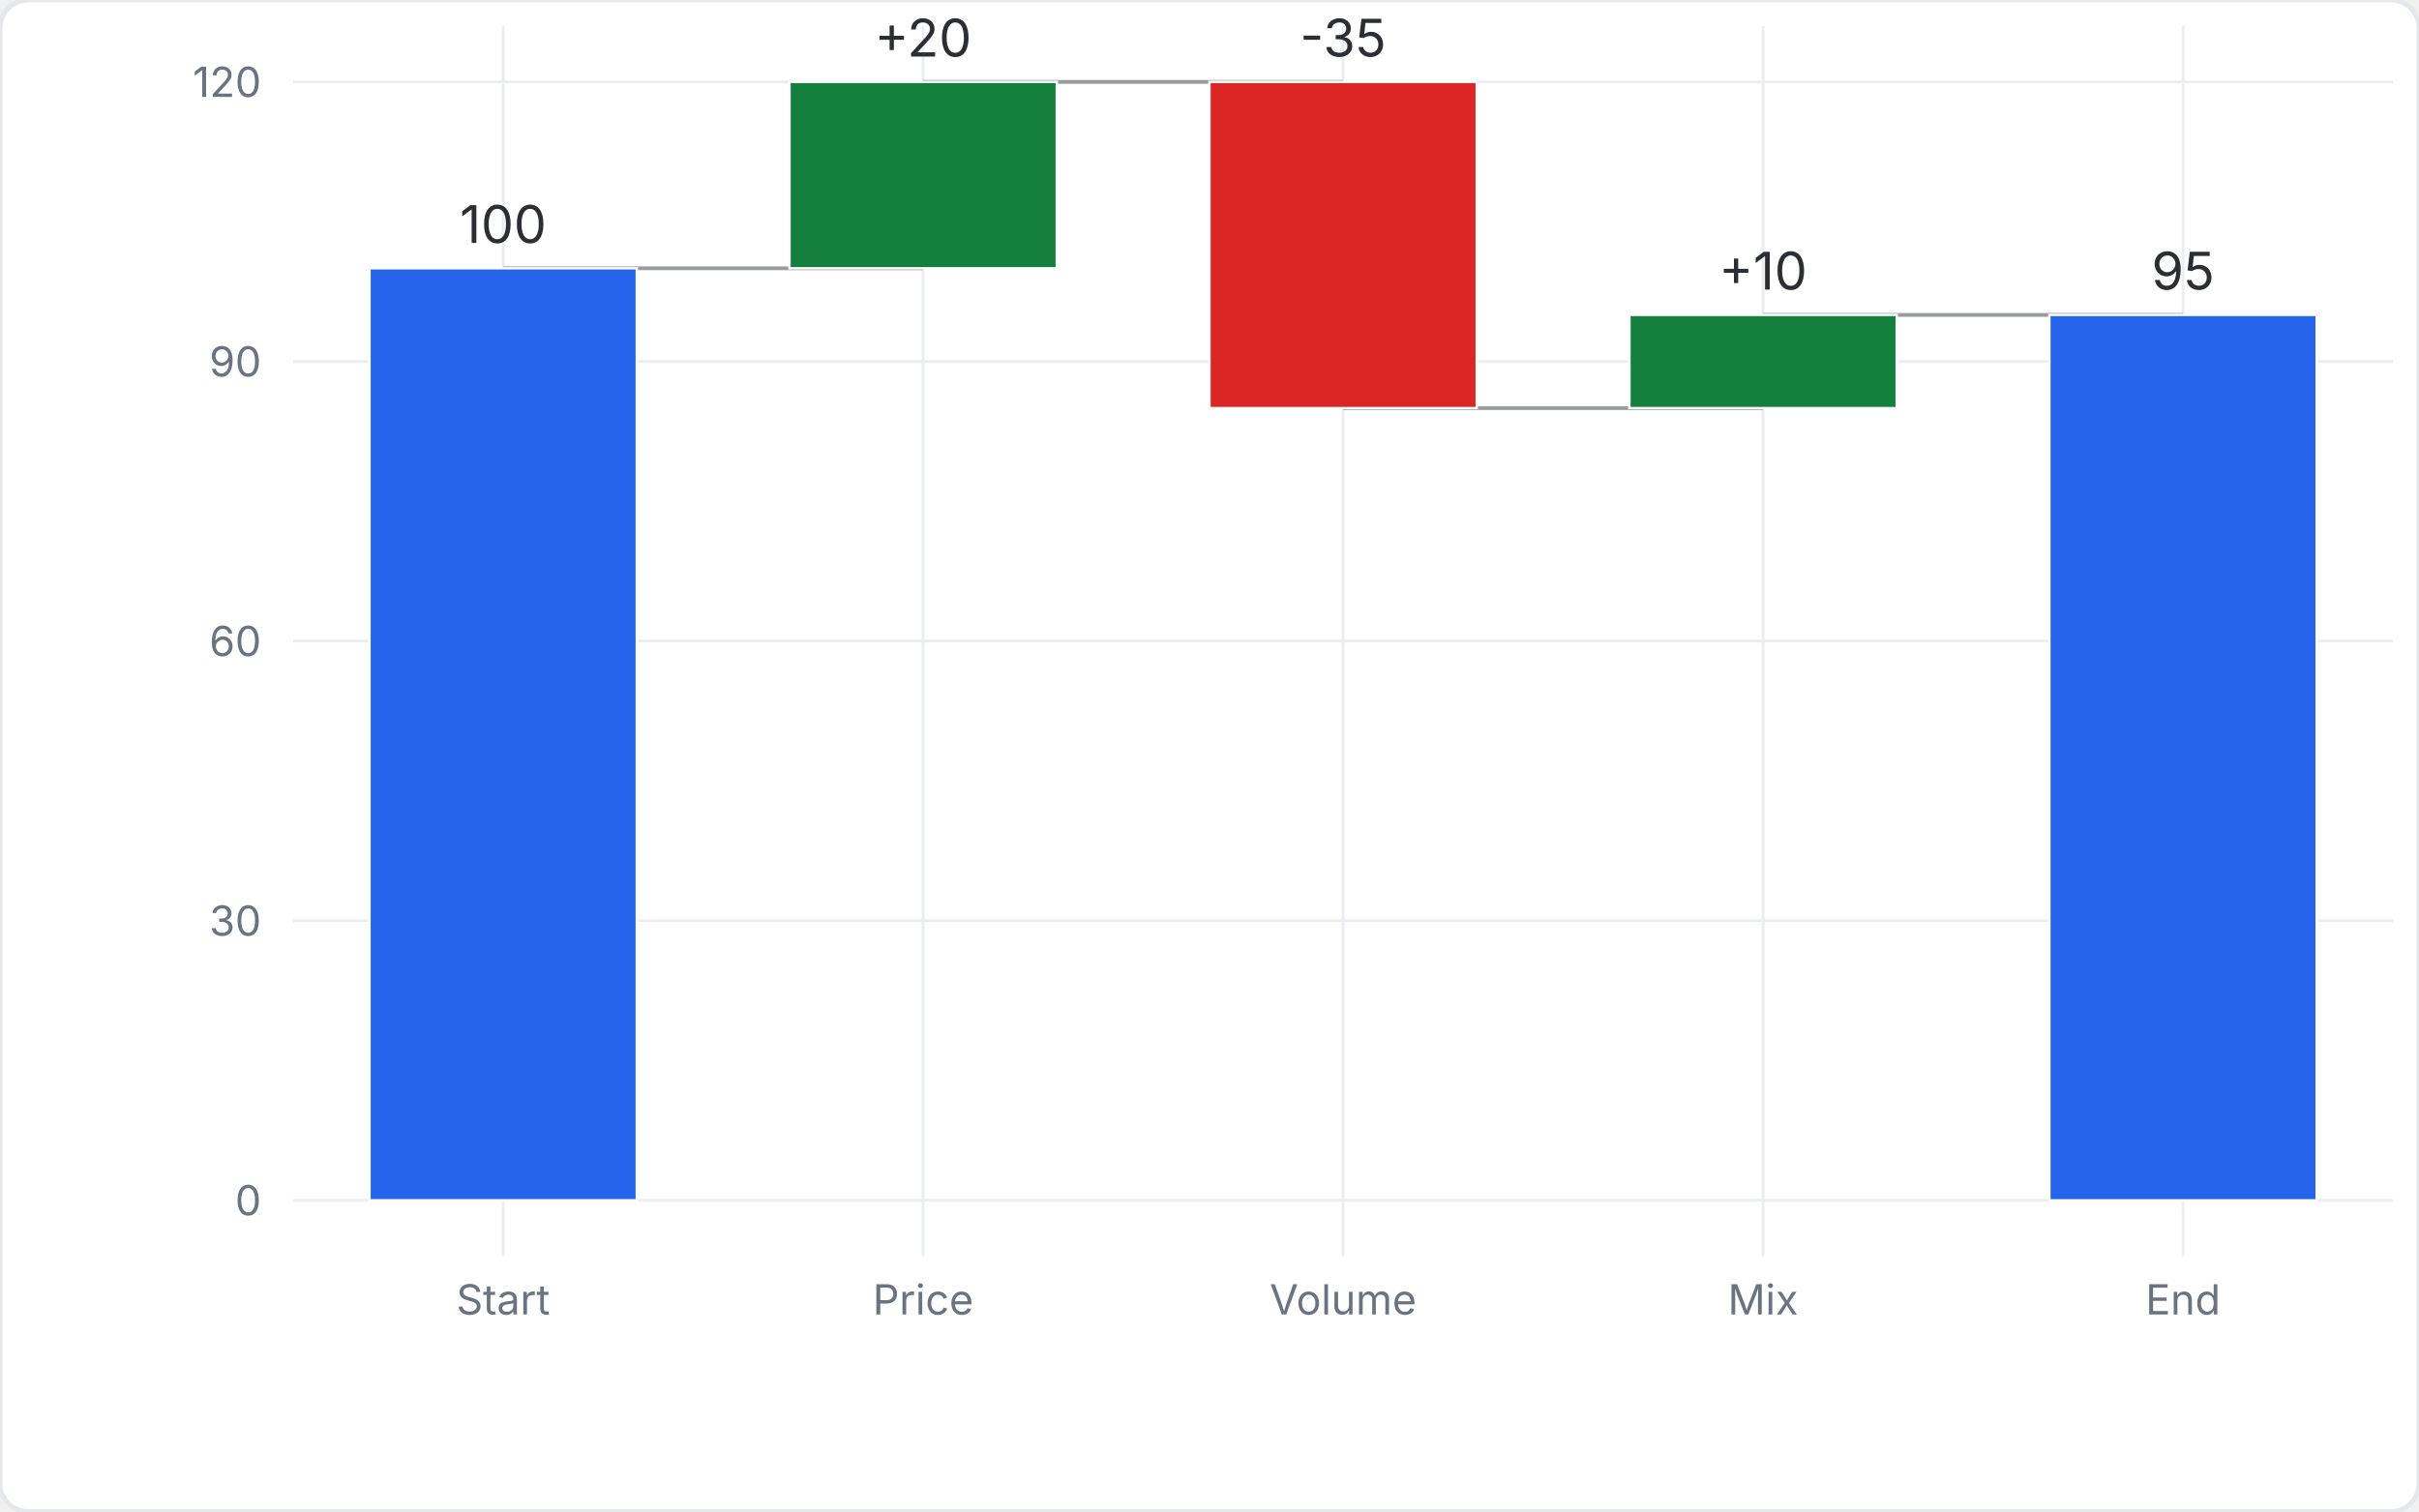
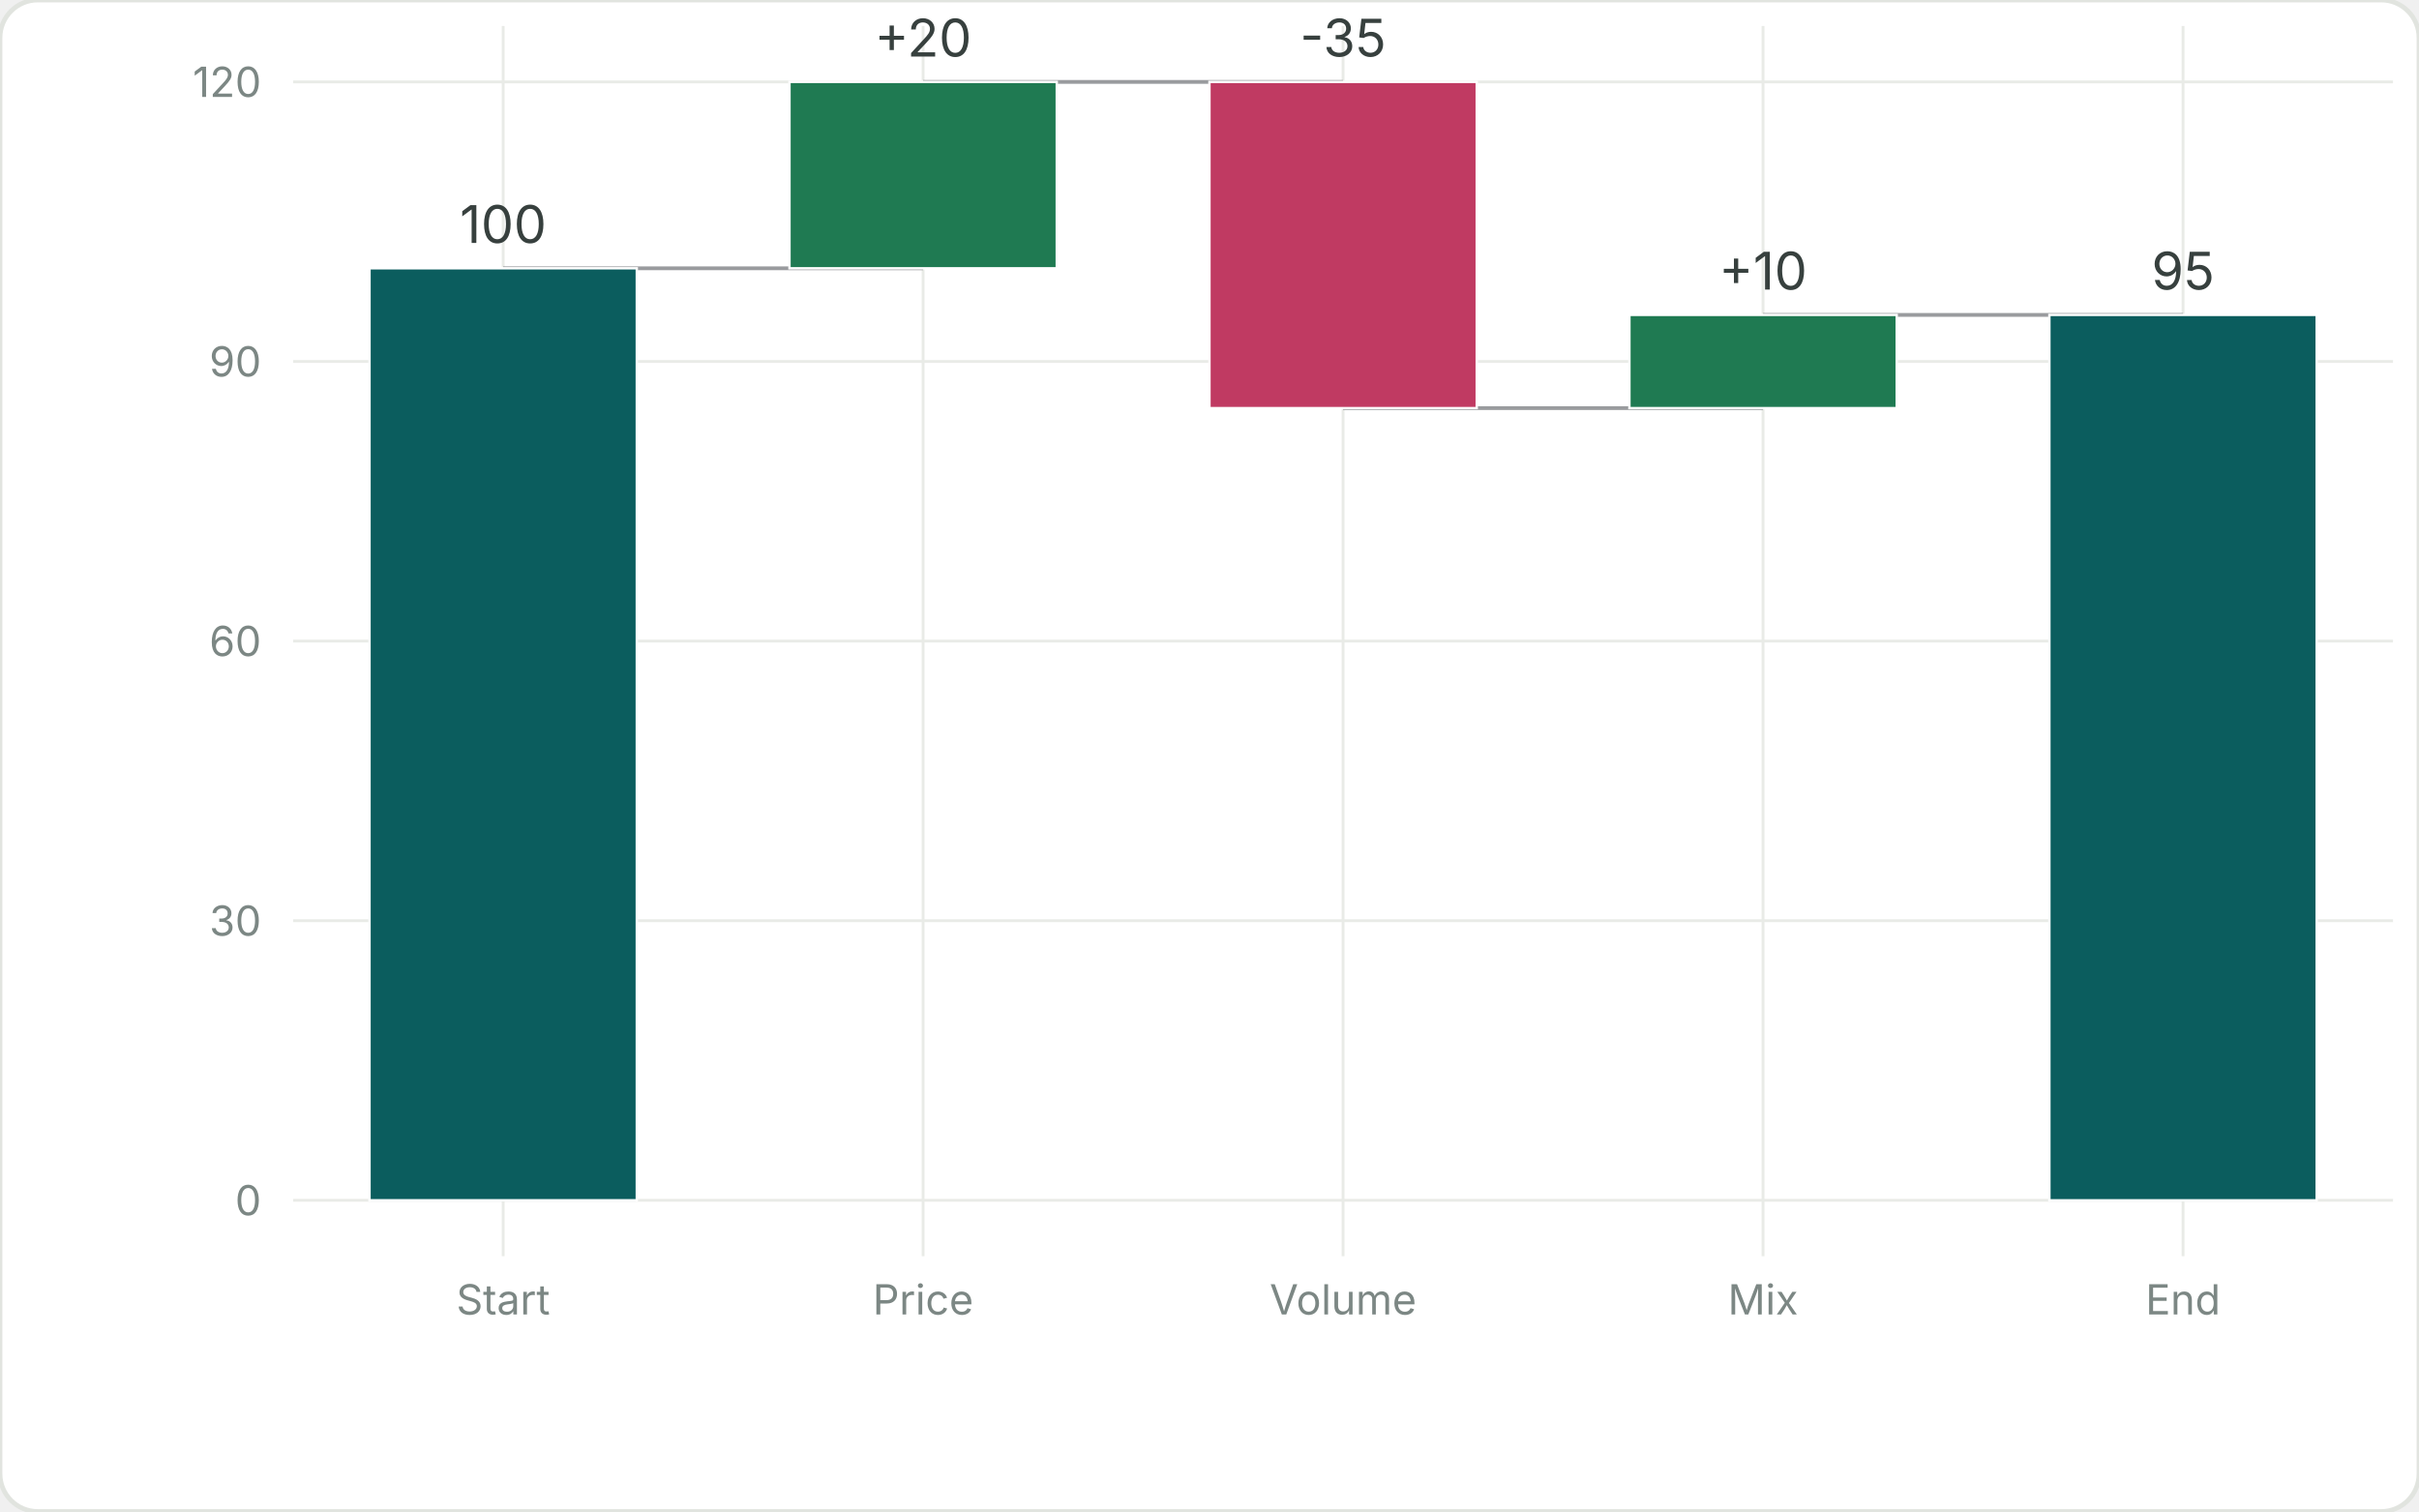
- <svg xmlns="http://www.w3.org/2000/svg" width="512.0" height="320.0" viewBox="16.0 16.0 512.0 320.0" data-theme="light" data-variant="light">
-   <rect x="16.0" y="16.0" width="512.0" height="320.0" rx="6" fill="#ffffff" stroke="#e5e7eb" stroke-width="1" />
+ <svg xmlns="http://www.w3.org/2000/svg" width="512.0" height="320.0" viewBox="16.0 16.0 512.0 320.0" data-theme="site" data-variant="light">
+   <rect x="16.0" y="16.0" width="512.0" height="320.0" rx="8" fill="#ffffff" stroke="#e1e4df" stroke-width="1" />
  <svg x="16.0" y="16.0" width="512" height="320" viewBox="0 0 512 320">
    <svg x="0.00" y="0.00" width="512" height="306" viewBox="0 0 512 306" data-plot="62.05 5.50 444.45 260.45" data-ydomain="-6 126" data-xlevels="[&quot;Start&quot;,&quot;Price&quot;,&quot;Volume&quot;,&quot;Mix&quot;,&quot;End&quot;]">
-       <polyline points="106.50,5.50 106.50,265.95" fill="none" stroke="#ECEDF0" stroke-width="0.60" />
-       <polyline points="195.38,5.50 195.38,265.95" fill="none" stroke="#ECEDF0" stroke-width="0.60" />
-       <polyline points="284.27,5.50 284.27,265.95" fill="none" stroke="#ECEDF0" stroke-width="0.60" />
-       <polyline points="373.16,5.50 373.16,265.95" fill="none" stroke="#ECEDF0" stroke-width="0.60" />
-       <polyline points="462.06,5.50 462.06,265.95" fill="none" stroke="#ECEDF0" stroke-width="0.60" />
-       <polyline points="62.05,254.11 506.50,254.11" fill="none" stroke="#ECEDF0" stroke-width="0.60" />
-       <polyline points="62.05,194.92 506.50,194.92" fill="none" stroke="#ECEDF0" stroke-width="0.60" />
-       <polyline points="62.05,135.72 506.50,135.72" fill="none" stroke="#ECEDF0" stroke-width="0.60" />
-       <polyline points="62.05,76.53 506.50,76.53" fill="none" stroke="#ECEDF0" stroke-width="0.60" />
-       <polyline points="62.05,17.34 506.50,17.34" fill="none" stroke="#ECEDF0" stroke-width="0.60" />
-       <text x="106.50" y="275.10" font-size="8.80" text-anchor="middle" dominant-baseline="middle" font-family="'Hanken Grotesk',system-ui,-apple-system,'Segoe UI',sans-serif" fill="#6B7280">Start</text>
-       <text x="195.38" y="275.10" font-size="8.80" text-anchor="middle" dominant-baseline="middle" font-family="'Hanken Grotesk',system-ui,-apple-system,'Segoe UI',sans-serif" fill="#6B7280">Price</text>
-       <text x="284.27" y="275.10" font-size="8.80" text-anchor="middle" dominant-baseline="middle" font-family="'Hanken Grotesk',system-ui,-apple-system,'Segoe UI',sans-serif" fill="#6B7280">Volume</text>
-       <text x="373.16" y="275.10" font-size="8.80" text-anchor="middle" dominant-baseline="middle" font-family="'Hanken Grotesk',system-ui,-apple-system,'Segoe UI',sans-serif" fill="#6B7280">Mix</text>
-       <text x="462.06" y="275.10" font-size="8.80" text-anchor="middle" dominant-baseline="middle" font-family="'Hanken Grotesk',system-ui,-apple-system,'Segoe UI',sans-serif" fill="#6B7280">End</text>
-       <text x="55.30" y="254.11" font-size="8.80" text-anchor="end" dominant-baseline="middle" font-family="'Hanken Grotesk',system-ui,-apple-system,'Segoe UI',sans-serif" fill="#6B7280">0</text>
-       <text x="55.30" y="194.92" font-size="8.80" text-anchor="end" dominant-baseline="middle" font-family="'Hanken Grotesk',system-ui,-apple-system,'Segoe UI',sans-serif" fill="#6B7280">30</text>
-       <text x="55.30" y="135.72" font-size="8.80" text-anchor="end" dominant-baseline="middle" font-family="'Hanken Grotesk',system-ui,-apple-system,'Segoe UI',sans-serif" fill="#6B7280">60</text>
-       <text x="55.30" y="76.53" font-size="8.80" text-anchor="end" dominant-baseline="middle" font-family="'Hanken Grotesk',system-ui,-apple-system,'Segoe UI',sans-serif" fill="#6B7280">90</text>
-       <text x="55.30" y="17.34" font-size="8.80" text-anchor="end" dominant-baseline="middle" font-family="'Hanken Grotesk',system-ui,-apple-system,'Segoe UI',sans-serif" fill="#6B7280">120</text>
+       <polyline points="106.50,5.50 106.50,265.95" fill="none" stroke="#E9EBE7" stroke-width="0.60" />
+       <polyline points="195.38,5.50 195.38,265.95" fill="none" stroke="#E9EBE7" stroke-width="0.60" />
+       <polyline points="284.27,5.50 284.27,265.95" fill="none" stroke="#E9EBE7" stroke-width="0.60" />
+       <polyline points="373.16,5.50 373.16,265.95" fill="none" stroke="#E9EBE7" stroke-width="0.60" />
+       <polyline points="462.06,5.50 462.06,265.95" fill="none" stroke="#E9EBE7" stroke-width="0.60" />
+       <polyline points="62.05,254.11 506.50,254.11" fill="none" stroke="#E9EBE7" stroke-width="0.60" />
+       <polyline points="62.05,194.92 506.50,194.92" fill="none" stroke="#E9EBE7" stroke-width="0.60" />
+       <polyline points="62.05,135.72 506.50,135.72" fill="none" stroke="#E9EBE7" stroke-width="0.60" />
+       <polyline points="62.05,76.53 506.50,76.53" fill="none" stroke="#E9EBE7" stroke-width="0.60" />
+       <polyline points="62.05,17.34 506.50,17.34" fill="none" stroke="#E9EBE7" stroke-width="0.60" />
+       <text x="106.50" y="275.10" font-size="8.80" text-anchor="middle" dominant-baseline="middle" font-family="'Hanken Grotesk',system-ui,-apple-system,'Segoe UI',sans-serif" fill="#7C8784">Start</text>
+       <text x="195.38" y="275.10" font-size="8.80" text-anchor="middle" dominant-baseline="middle" font-family="'Hanken Grotesk',system-ui,-apple-system,'Segoe UI',sans-serif" fill="#7C8784">Price</text>
+       <text x="284.27" y="275.10" font-size="8.80" text-anchor="middle" dominant-baseline="middle" font-family="'Hanken Grotesk',system-ui,-apple-system,'Segoe UI',sans-serif" fill="#7C8784">Volume</text>
+       <text x="373.16" y="275.10" font-size="8.80" text-anchor="middle" dominant-baseline="middle" font-family="'Hanken Grotesk',system-ui,-apple-system,'Segoe UI',sans-serif" fill="#7C8784">Mix</text>
+       <text x="462.06" y="275.10" font-size="8.80" text-anchor="middle" dominant-baseline="middle" font-family="'Hanken Grotesk',system-ui,-apple-system,'Segoe UI',sans-serif" fill="#7C8784">End</text>
+       <text x="55.30" y="254.11" font-size="8.80" text-anchor="end" dominant-baseline="middle" font-family="'Hanken Grotesk',system-ui,-apple-system,'Segoe UI',sans-serif" fill="#7C8784">0</text>
+       <text x="55.30" y="194.92" font-size="8.80" text-anchor="end" dominant-baseline="middle" font-family="'Hanken Grotesk',system-ui,-apple-system,'Segoe UI',sans-serif" fill="#7C8784">30</text>
+       <text x="55.30" y="135.72" font-size="8.80" text-anchor="end" dominant-baseline="middle" font-family="'Hanken Grotesk',system-ui,-apple-system,'Segoe UI',sans-serif" fill="#7C8784">60</text>
+       <text x="55.30" y="76.53" font-size="8.80" text-anchor="end" dominant-baseline="middle" font-family="'Hanken Grotesk',system-ui,-apple-system,'Segoe UI',sans-serif" fill="#7C8784">90</text>
+       <text x="55.30" y="17.34" font-size="8.80" text-anchor="end" dominant-baseline="middle" font-family="'Hanken Grotesk',system-ui,-apple-system,'Segoe UI',sans-serif" fill="#7C8784">120</text>
      <polyline points="106.50,56.80 195.38,56.80" fill="none" stroke="#999B9E" stroke-width="0.80" class="gg-mark gg-line" data-geom="segment" />
      <polyline points="195.38,17.34 284.27,17.34" fill="none" stroke="#999B9E" stroke-width="0.80" class="gg-mark gg-line" data-geom="segment" />
      <polyline points="284.27,86.40 373.16,86.40" fill="none" stroke="#999B9E" stroke-width="0.80" class="gg-mark gg-line" data-geom="segment" />
      <polyline points="373.16,66.67 462.06,66.67" fill="none" stroke="#999B9E" stroke-width="0.80" class="gg-mark gg-line" data-geom="segment" />
-       <rect x="78.21" y="56.80" width="56.57" height="197.31" fill="#2563EB" stroke="#FFFFFF" stroke-width="0.50" data-x="Start" data-series="Start" data-value="100" data-fvalue="100" class="gg-mark gg-bar" data-geom="col" />
-       <rect x="433.77" y="66.67" width="56.57" height="187.45" fill="#2563EB" stroke="#FFFFFF" stroke-width="0.50" data-x="End" data-series="End" data-value="95" data-fvalue="95" class="gg-mark gg-bar" data-geom="col" />
-       <rect x="167.10" y="17.34" width="56.57" height="39.46" fill="#15803D" stroke="#FFFFFF" stroke-width="0.50" data-x="Price" data-series="Price" data-value="20" data-fvalue="20" class="gg-mark gg-bar" data-geom="col" />
-       <rect x="344.88" y="66.67" width="56.57" height="19.73" fill="#15803D" stroke="#FFFFFF" stroke-width="0.50" data-x="Mix" data-series="Mix" data-value="10" data-fvalue="10" class="gg-mark gg-bar" data-geom="col" />
-       <rect x="255.99" y="17.34" width="56.57" height="69.06" fill="#DC2626" stroke="#FFFFFF" stroke-width="0.50" data-x="Volume" data-series="Volume" data-value="-35" data-fvalue="-35" class="gg-mark gg-bar" data-geom="col" />
-       <text x="106.50" y="47.45" font-size="11.00" text-anchor="middle" dominant-baseline="middle" font-family="'Hanken Grotesk',system-ui,-apple-system,'Segoe UI',sans-serif" fill="#2C2E33" class="gg-mark gg-text" data-geom="text">100</text>
-       <text x="195.38" y="7.99" font-size="11.00" text-anchor="middle" dominant-baseline="middle" font-family="'Hanken Grotesk',system-ui,-apple-system,'Segoe UI',sans-serif" fill="#2C2E33" class="gg-mark gg-text" data-geom="text">+20</text>
-       <text x="284.27" y="7.99" font-size="11.00" text-anchor="middle" dominant-baseline="middle" font-family="'Hanken Grotesk',system-ui,-apple-system,'Segoe UI',sans-serif" fill="#2C2E33" class="gg-mark gg-text" data-geom="text">-35</text>
-       <text x="373.16" y="57.32" font-size="11.00" text-anchor="middle" dominant-baseline="middle" font-family="'Hanken Grotesk',system-ui,-apple-system,'Segoe UI',sans-serif" fill="#2C2E33" class="gg-mark gg-text" data-geom="text">+10</text>
-       <text x="462.06" y="57.32" font-size="11.00" text-anchor="middle" dominant-baseline="middle" font-family="'Hanken Grotesk',system-ui,-apple-system,'Segoe UI',sans-serif" fill="#2C2E33" class="gg-mark gg-text" data-geom="text">95</text>
+       <rect x="78.21" y="56.80" width="56.57" height="197.31" fill="#0B5D5E" stroke="#FFFFFF" stroke-width="0.50" data-x="Start" data-series="Start" data-value="100" data-fvalue="100" class="gg-mark gg-bar" data-geom="col" />
+       <rect x="433.77" y="66.67" width="56.57" height="187.45" fill="#0B5D5E" stroke="#FFFFFF" stroke-width="0.50" data-x="End" data-series="End" data-value="95" data-fvalue="95" class="gg-mark gg-bar" data-geom="col" />
+       <rect x="167.10" y="17.34" width="56.57" height="39.46" fill="#1F7A52" stroke="#FFFFFF" stroke-width="0.50" data-x="Price" data-series="Price" data-value="20" data-fvalue="20" class="gg-mark gg-bar" data-geom="col" />
+       <rect x="344.88" y="66.67" width="56.57" height="19.73" fill="#1F7A52" stroke="#FFFFFF" stroke-width="0.50" data-x="Mix" data-series="Mix" data-value="10" data-fvalue="10" class="gg-mark gg-bar" data-geom="col" />
+       <rect x="255.99" y="17.34" width="56.57" height="69.06" fill="#C03A62" stroke="#FFFFFF" stroke-width="0.50" data-x="Volume" data-series="Volume" data-value="-35" data-fvalue="-35" class="gg-mark gg-bar" data-geom="col" />
+       <text x="106.50" y="47.45" font-size="11.00" text-anchor="middle" dominant-baseline="middle" font-family="'Hanken Grotesk',system-ui,-apple-system,'Segoe UI',sans-serif" fill="#37403E" class="gg-mark gg-text" data-geom="text">100</text>
+       <text x="195.38" y="7.99" font-size="11.00" text-anchor="middle" dominant-baseline="middle" font-family="'Hanken Grotesk',system-ui,-apple-system,'Segoe UI',sans-serif" fill="#37403E" class="gg-mark gg-text" data-geom="text">+20</text>
+       <text x="284.27" y="7.99" font-size="11.00" text-anchor="middle" dominant-baseline="middle" font-family="'Hanken Grotesk',system-ui,-apple-system,'Segoe UI',sans-serif" fill="#37403E" class="gg-mark gg-text" data-geom="text">-35</text>
+       <text x="373.16" y="57.32" font-size="11.00" text-anchor="middle" dominant-baseline="middle" font-family="'Hanken Grotesk',system-ui,-apple-system,'Segoe UI',sans-serif" fill="#37403E" class="gg-mark gg-text" data-geom="text">+10</text>
+       <text x="462.06" y="57.32" font-size="11.00" text-anchor="middle" dominant-baseline="middle" font-family="'Hanken Grotesk',system-ui,-apple-system,'Segoe UI',sans-serif" fill="#37403E" class="gg-mark gg-text" data-geom="text">95</text>
    </svg>
  </svg>
</svg>
